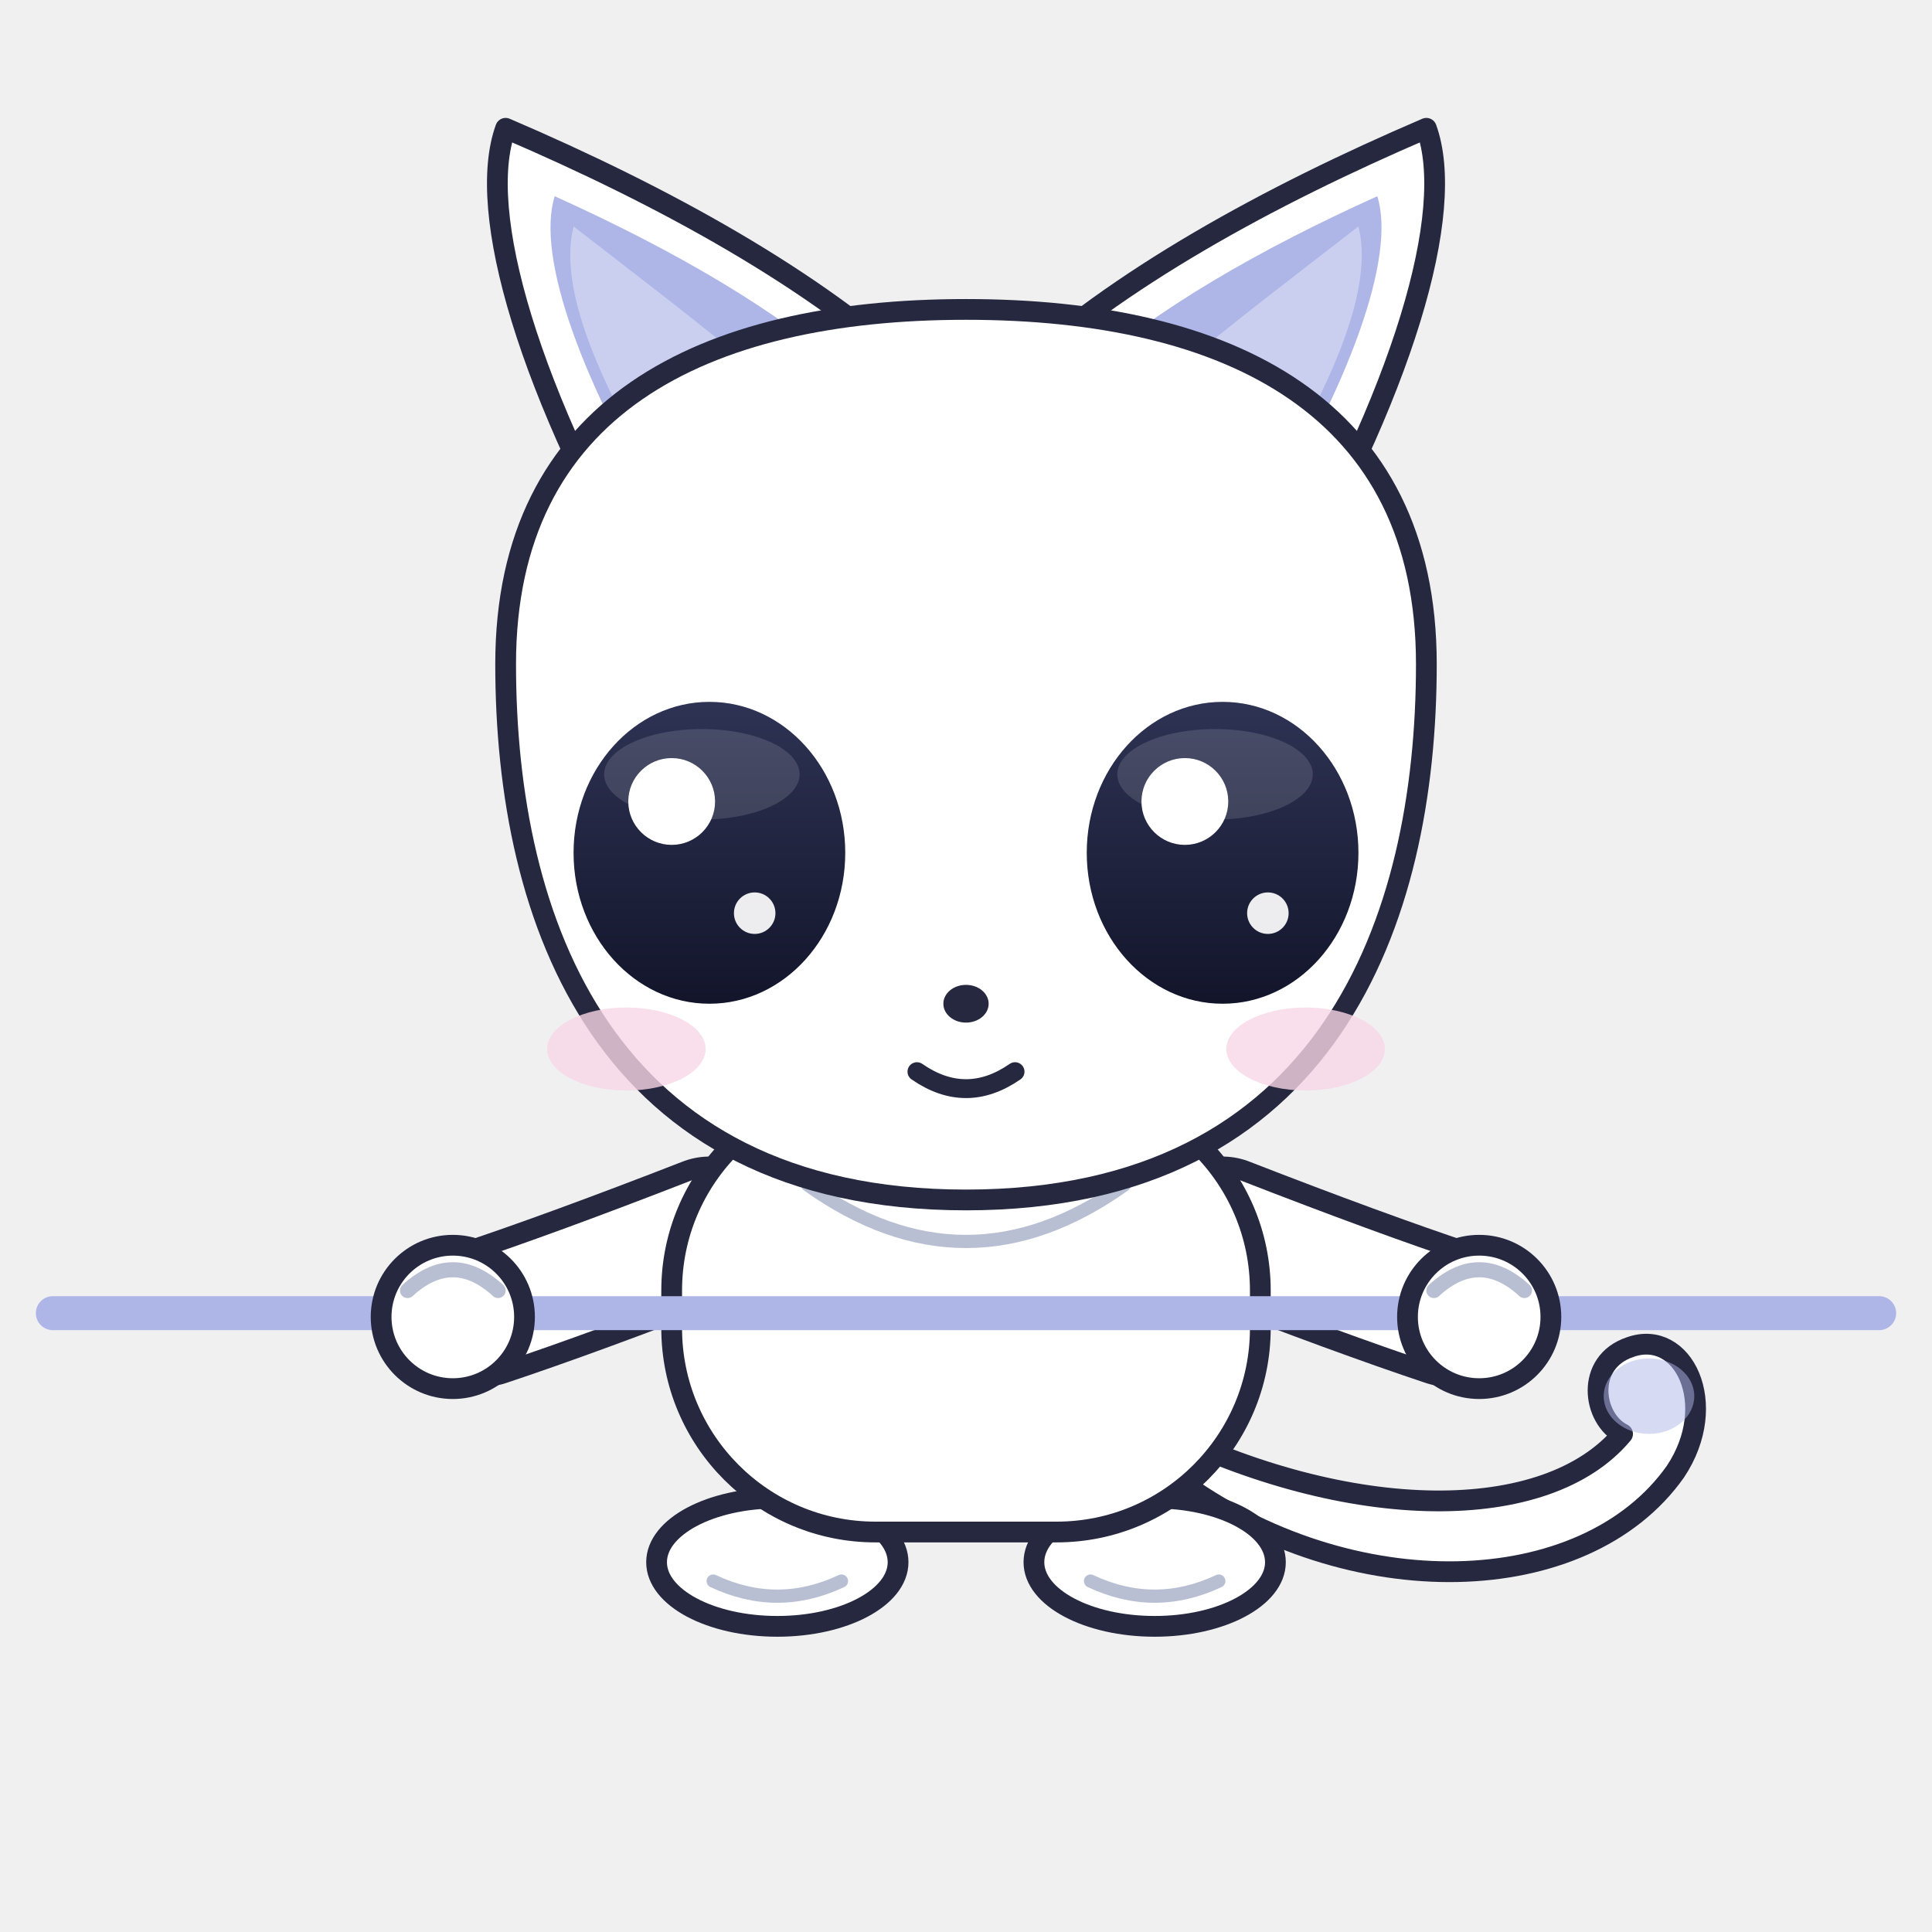
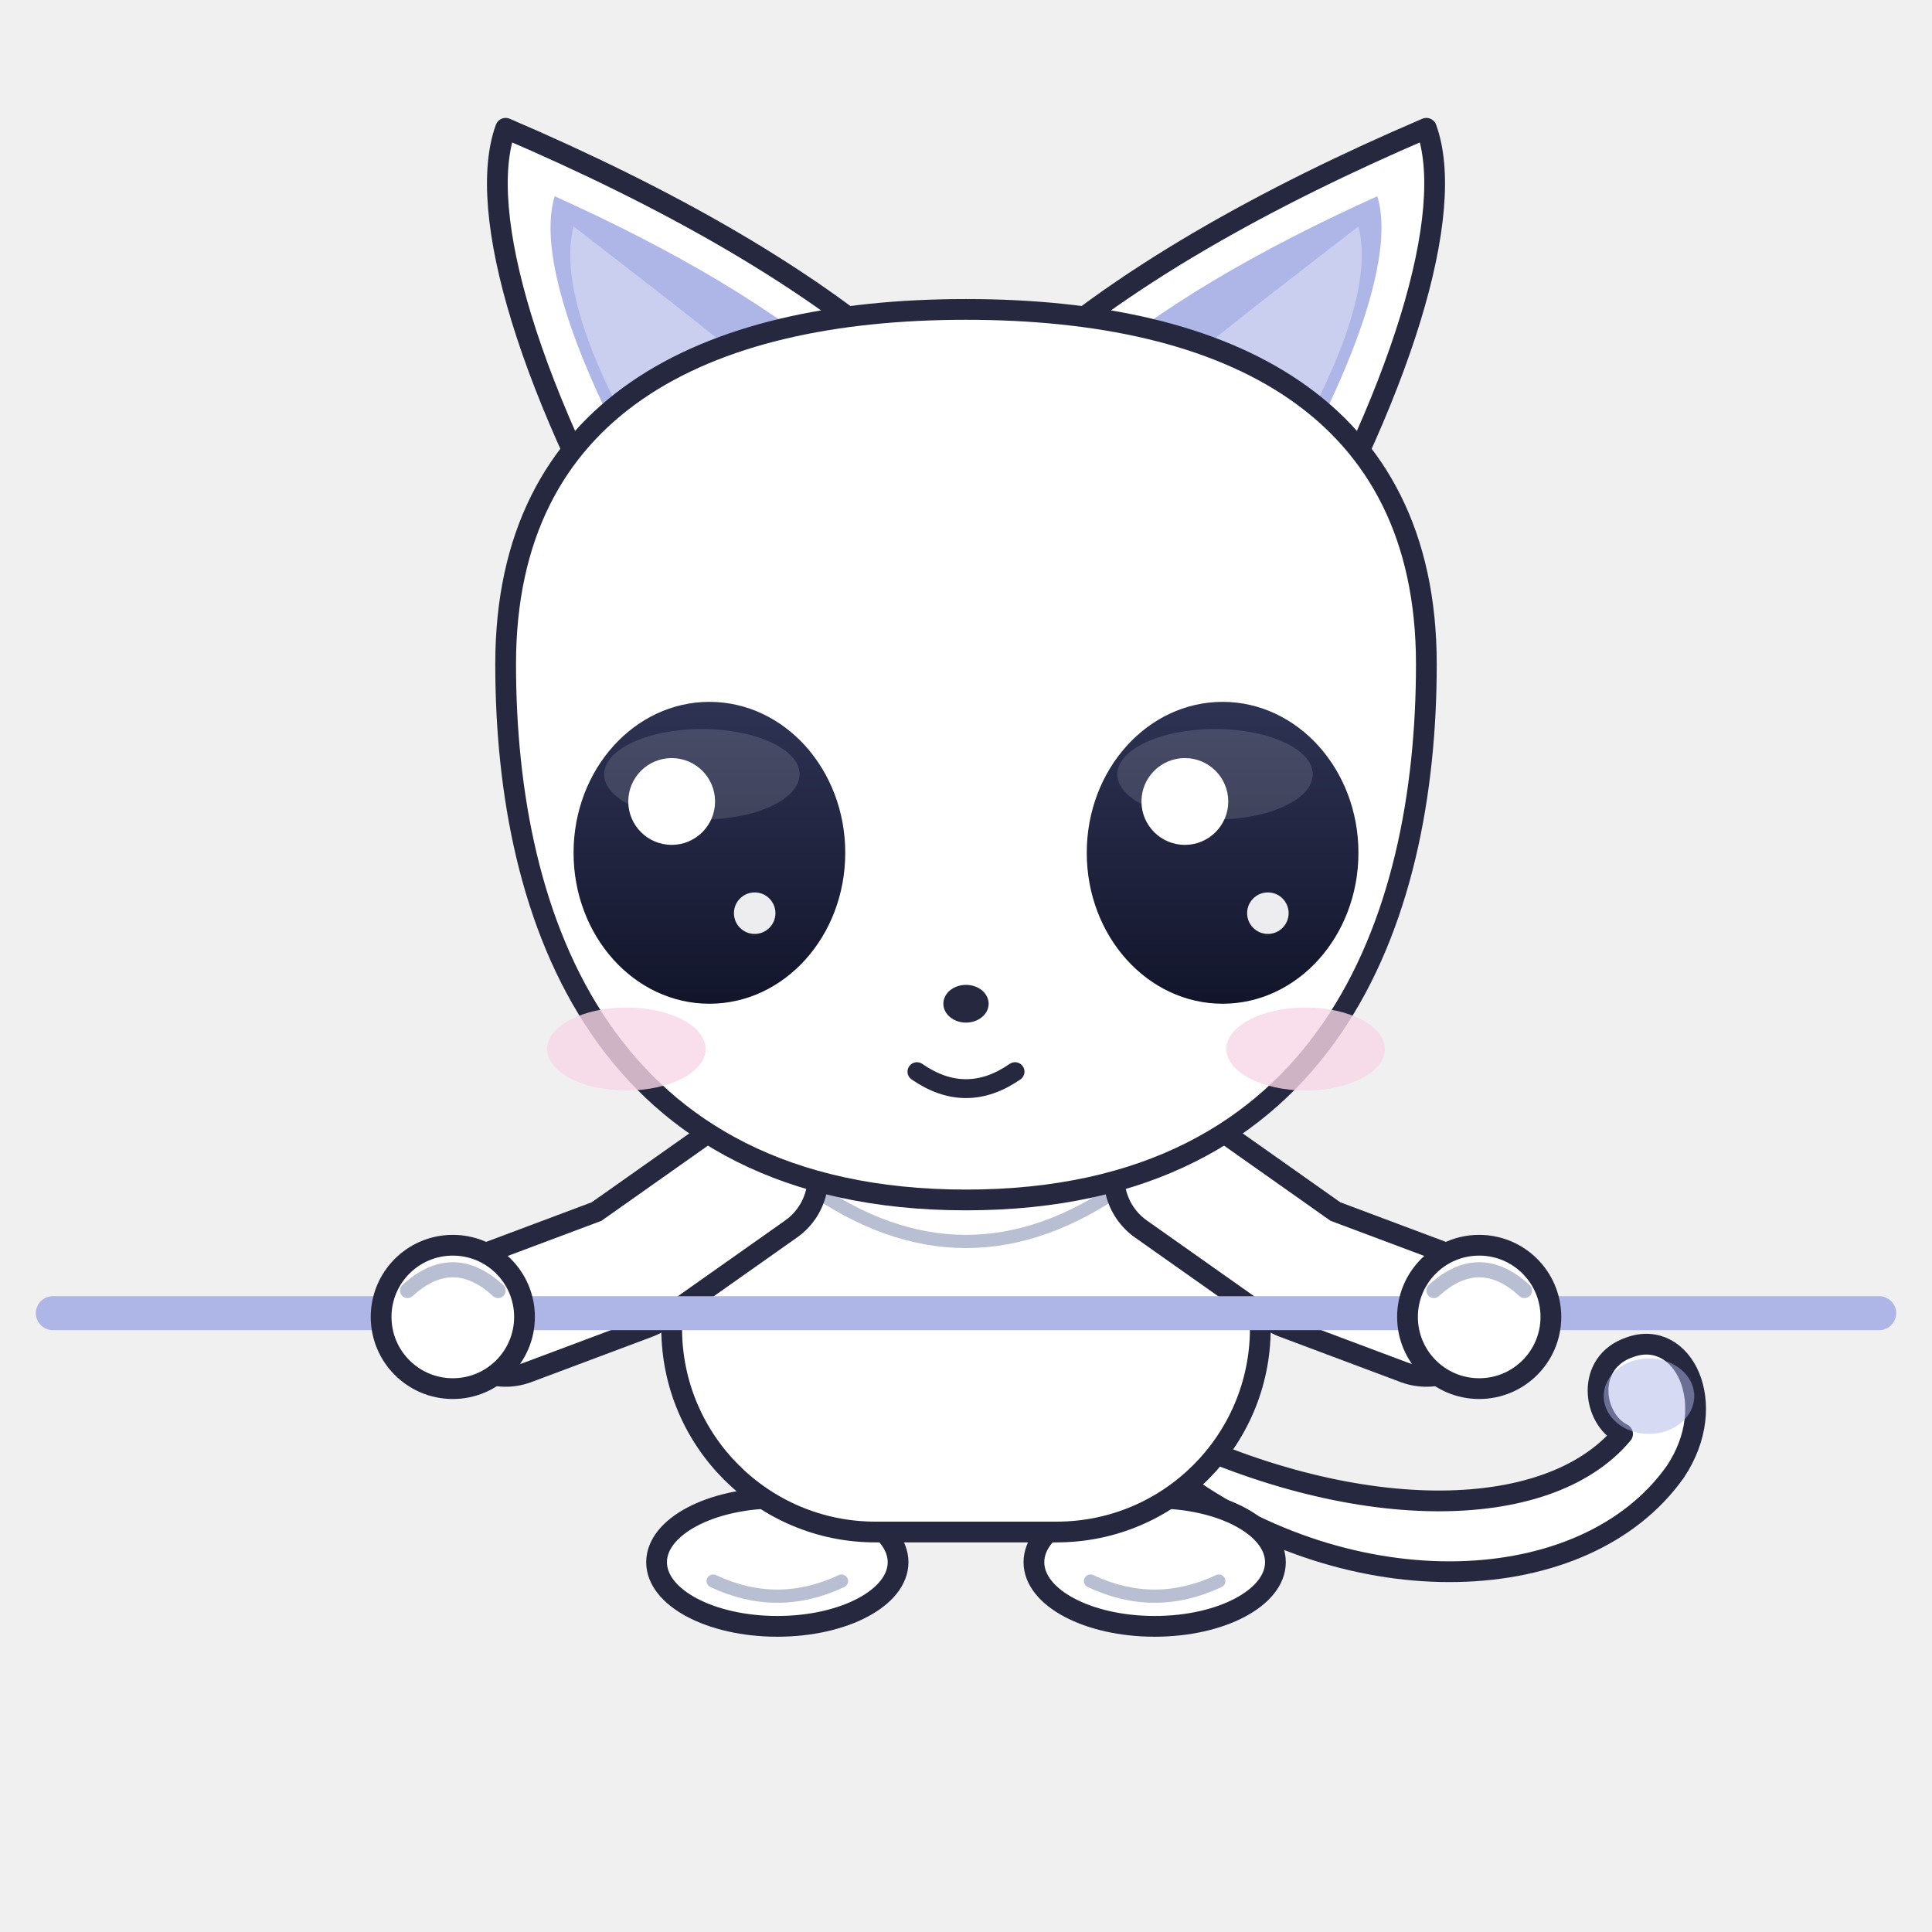
<svg xmlns="http://www.w3.org/2000/svg" viewBox="0 0 512 512" fill="none">
  <defs>
    <linearGradient id="eye" x1="0" y1="0" x2="0" y2="1">
      <stop offset="0" stop-color="#2E3354" />
      <stop offset="1" stop-color="#12152A" />
    </linearGradient>
-     <clipPath id="clipHead">
-       <path d="M134 176 C134 108 186 82 256 82 C326 82 378 108 378 176 C378 244 352 318 256 318 C160 318 134 244 134 176 Z" />
-     </clipPath>
-     <clipPath id="clipBody">
-       <rect x="178" y="288" width="156" height="118" rx="54" />
-     </clipPath>
  </defs>
  <path d="M174 162 C140 104 126 56 134 34 C176 52 216 74 244 100 C218 112 194 132 174 162 Z" fill="#FFFFFF" stroke="#26283F" stroke-width="5.5" stroke-linejoin="round" />
  <path d="M180 144 C154 102 142 68 147 52 C178 66 206 82 226 100 C206 110 192 124 180 144 Z" fill="#AEB6E8" />
  <path d="M176 130 C158 100 148 76 152 60 C170 74 186 86 200 98 Z" fill="#FFFFFF" opacity=".35" />
  <path d="M338 162 C372 104 386 56 378 34 C336 52 296 74 268 100 C294 112 318 132 338 162 Z" fill="#FFFFFF" stroke="#26283F" stroke-width="5.5" stroke-linejoin="round" />
  <path d="M332 144 C358 102 370 68 365 52 C334 66 306 82 286 100 C306 110 320 124 332 144 Z" fill="#AEB6E8" />
  <path d="M336 130 C354 100 364 76 360 60 C342 74 326 86 312 98 Z" fill="#FFFFFF" opacity=".35" />
  <path d="M312 392 C358 426 420 424 444 390 C456 372 446 352 432 357 C420 361 422 376 430 380 C410 404 358 404 306 378 Z" fill="#FFFFFF" stroke="#26283F" stroke-width="5.5" stroke-linejoin="round" />
  <ellipse cx="437" cy="370" rx="12" ry="10" fill="#AEB6E8" opacity=".5" />
  <ellipse cx="206" cy="414" rx="32" ry="17" fill="#FFFFFF" stroke="#26283F" stroke-width="5.5" />
  <path d="M189 419 Q206 427 223 419" stroke="#B9BFD2" stroke-width="3.5" stroke-linecap="round" fill="none" />
  <ellipse cx="306" cy="414" rx="32" ry="17" fill="#FFFFFF" stroke="#26283F" stroke-width="5.5" />
  <path d="M289 419 Q306 427 323 419" stroke="#B9BFD2" stroke-width="3.5" stroke-linecap="round" fill="none" />
-   <path d="M188 326 Q152 340 128 348" stroke="#26283F" stroke-width="39" stroke-linecap="round" fill="none" />
-   <path d="M188 326 Q152 340 128 348" stroke="#FFFFFF" stroke-width="28" stroke-linecap="round" fill="none" />
-   <path d="M324 326 Q360 340 384 348" stroke="#26283F" stroke-width="39" stroke-linecap="round" fill="none" />
-   <path d="M324 326 Q360 340 384 348" stroke="#FFFFFF" stroke-width="28" stroke-linecap="round" fill="none" />
-   <rect id="clipBody-anchor" x="178" y="288" width="156" height="118" rx="54" fill="#FFFFFF" stroke="#26283F" stroke-width="5.5" />
+   <rect x="178" y="288" width="156" height="118" rx="54" fill="#FFFFFF" stroke="#26283F" stroke-width="5.5" />
  <path d="M214 314 Q256 344 298 314" stroke="#B9BFD2" stroke-width="3.5" stroke-linecap="round" fill="none" />
-   <path d="M134 176 C134 108 186 82 256 82 C326 82 378 108 378 176 C378 244 352 318 256 318 C160 318 134 244 134 176 Z" fill="#FFFFFF" stroke="#26283F" stroke-width="5.5" stroke-linejoin="round" />
+   <path d="M200 312 L166 336 L134 348" fill="none" stroke="#26283F" stroke-width="39" stroke-linecap="round" stroke-linejoin="round" />
+   <path d="M200 312 L166 336 L134 348" fill="none" stroke="#FFFFFF" stroke-width="28" stroke-linecap="round" stroke-linejoin="round" />
+   <path d="M312 312 L346 336 L378 348" fill="none" stroke="#26283F" stroke-width="39" stroke-linecap="round" stroke-linejoin="round" />
+   <path d="M312 312 L346 336 L378 348" fill="none" stroke="#FFFFFF" stroke-width="28" stroke-linecap="round" stroke-linejoin="round" />
+   <path id="head-anchor" d="M134 176 C134 108 186 82 256 82 C326 82 378 108 378 176 C378 244 352 318 256 318 C160 318 134 244 134 176 Z" fill="#FFFFFF" stroke="#26283F" stroke-width="5.5" stroke-linejoin="round" />
  <ellipse cx="188" cy="226" rx="36" ry="40" fill="url(#eye)" />
  <ellipse cx="186" cy="205.2" rx="25.9" ry="12.0" fill="#FFFFFF" opacity=".13" />
  <circle cx="178" cy="212.4" r="11.5" fill="#FFFFFF" />
  <circle cx="200" cy="242.0" r="5.5" fill="#FFFFFF" opacity=".92" />
  <ellipse cx="324" cy="226" rx="36" ry="40" fill="url(#eye)" />
  <ellipse cx="322" cy="205.2" rx="25.9" ry="12.0" fill="#FFFFFF" opacity=".13" />
  <circle cx="314" cy="212.4" r="11.5" fill="#FFFFFF" />
  <circle cx="336" cy="242.0" r="5.5" fill="#FFFFFF" opacity=".92" />
  <ellipse cx="166" cy="278" rx="21" ry="11" fill="#F7D6E6" opacity=".8" />
  <ellipse cx="346" cy="278" rx="21" ry="11" fill="#F7D6E6" opacity=".8" />
  <ellipse cx="256" cy="266" rx="6" ry="5" fill="#26283F" />
  <path d="M243 284 Q256 293 269 284" stroke="#26283F" stroke-width="5" stroke-linecap="round" fill="none" />
  <path d="M14 348 H498" stroke="#AEB6E8" stroke-width="9" stroke-linecap="round" />
  <circle cx="120" cy="349" r="19" fill="#FFFFFF" stroke="#26283F" stroke-width="5.5" />
  <circle cx="392" cy="349" r="19" fill="#FFFFFF" stroke="#26283F" stroke-width="5.5" />
  <path d="M108 342 Q120 331 132 342" stroke="#B9BFD2" stroke-width="4" stroke-linecap="round" fill="none" />
  <path d="M380 342 Q392 331 404 342" stroke="#B9BFD2" stroke-width="4" stroke-linecap="round" fill="none" />
</svg>
